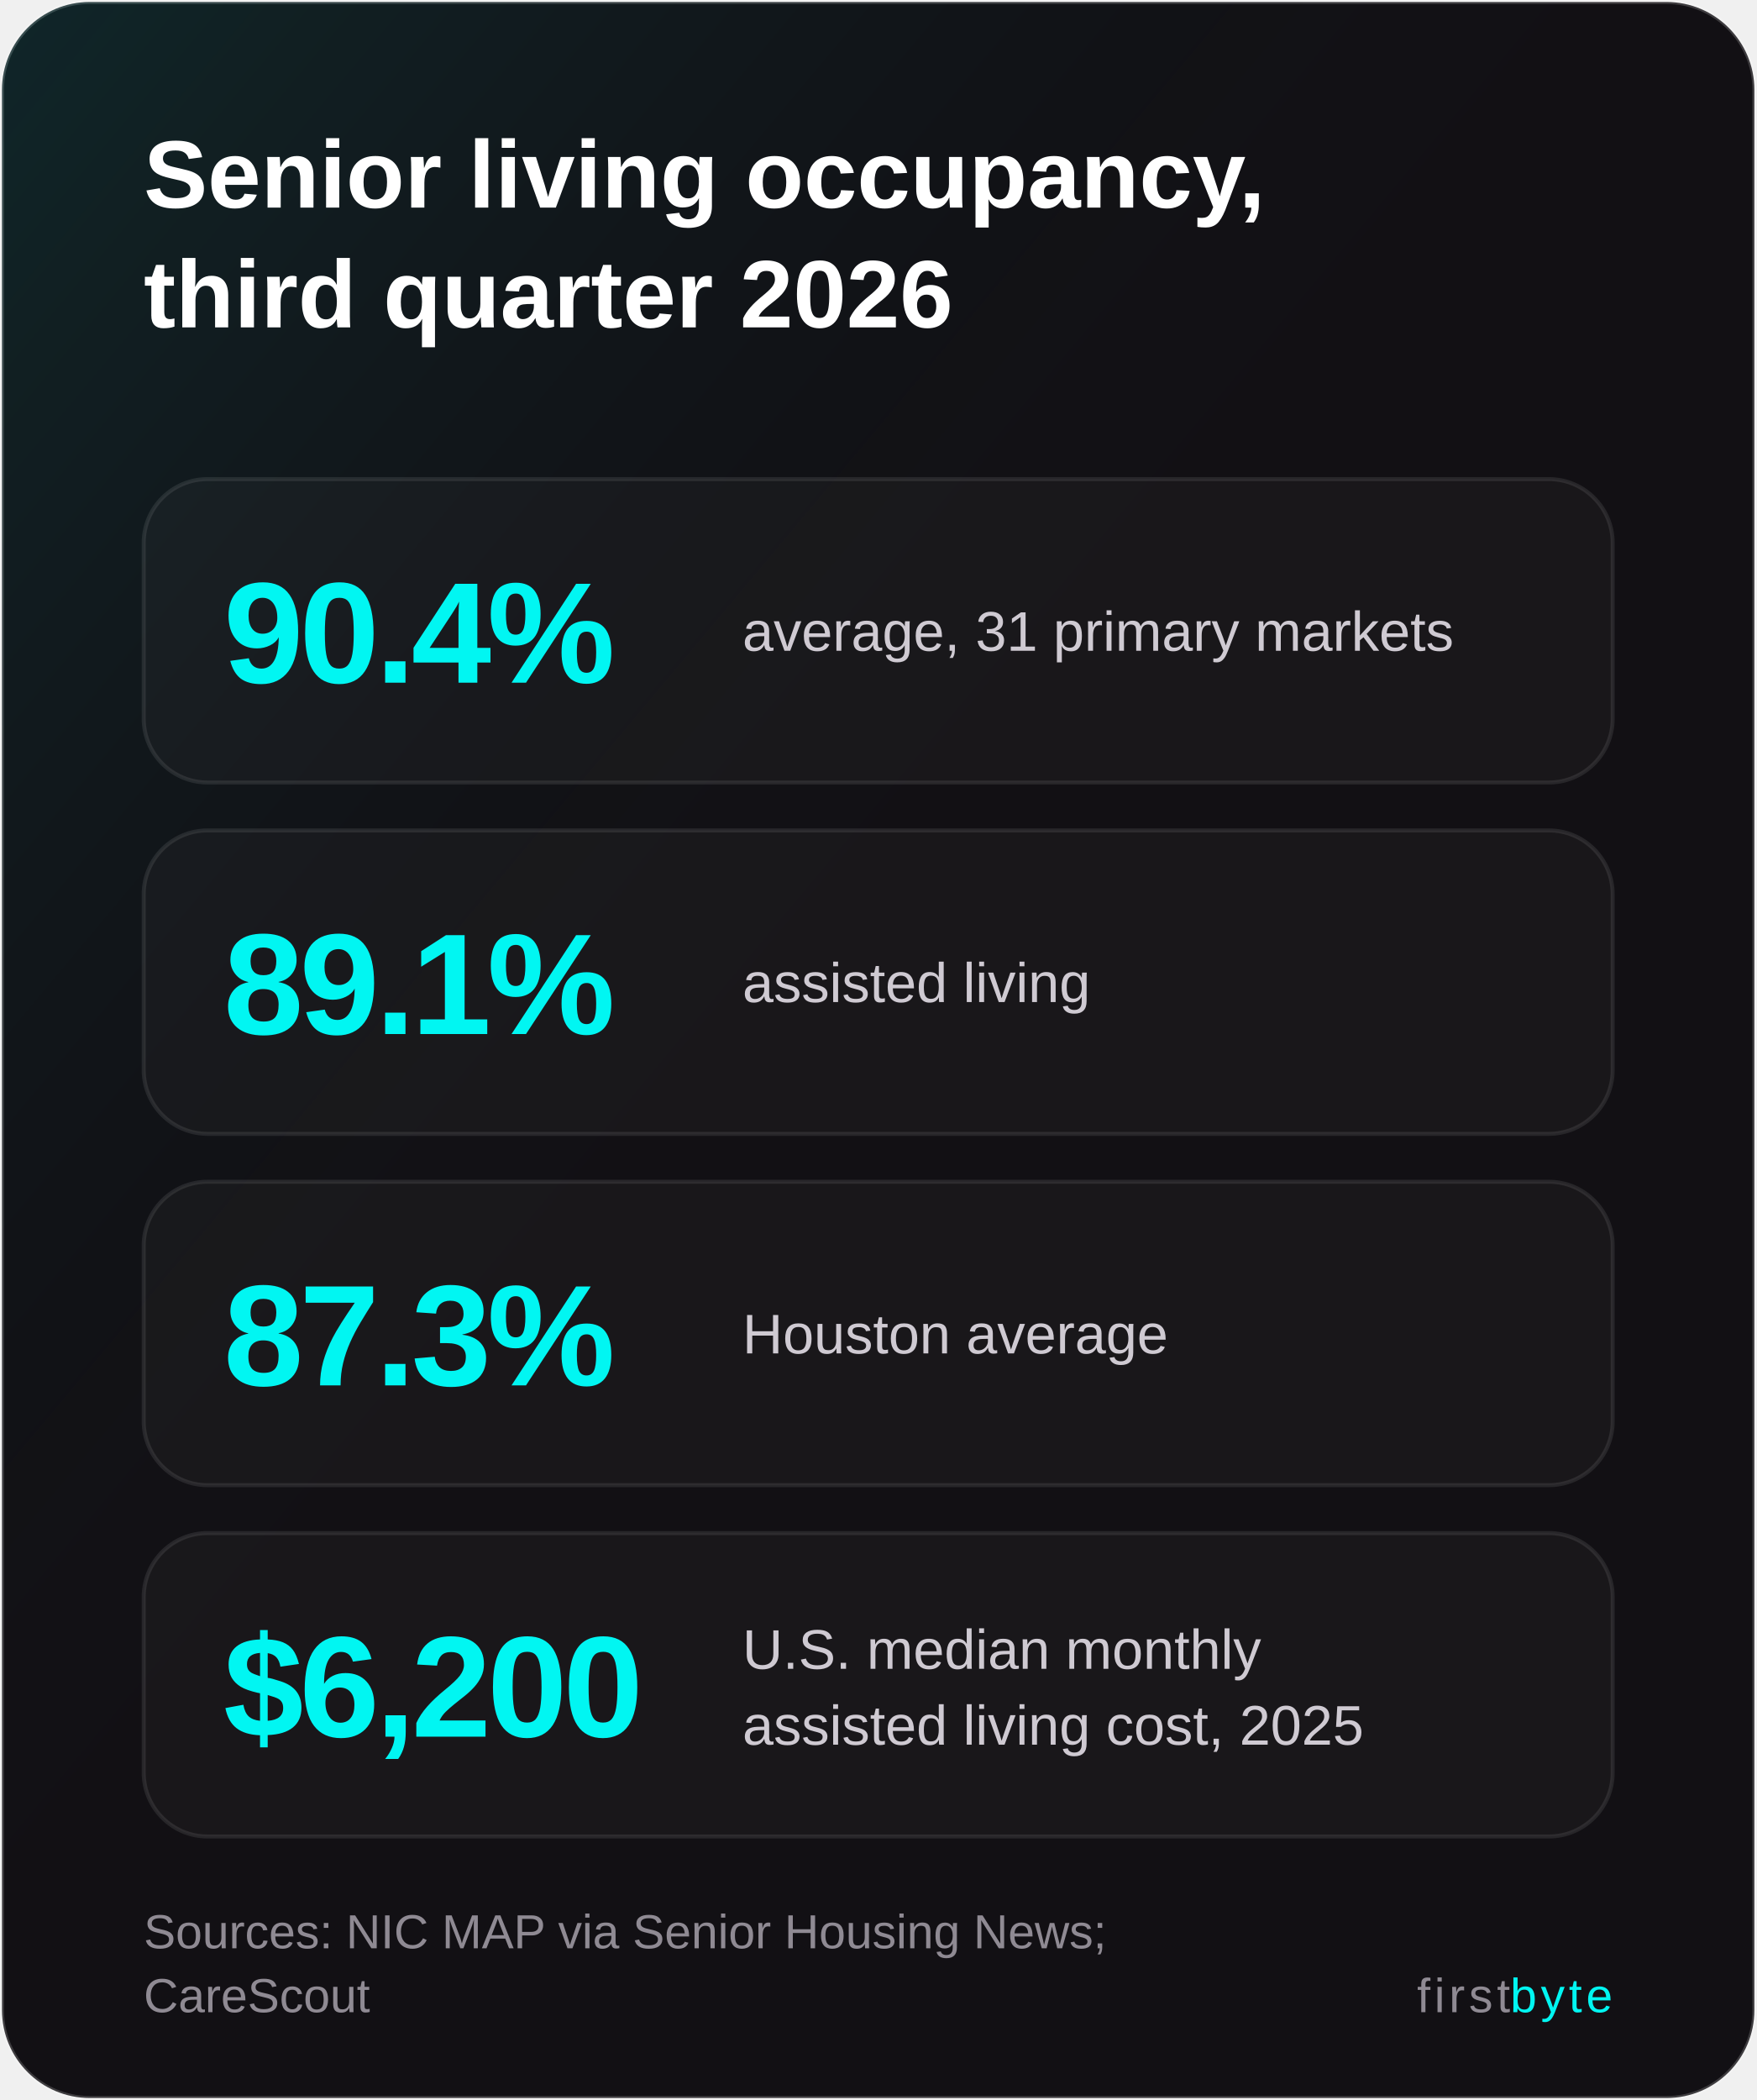
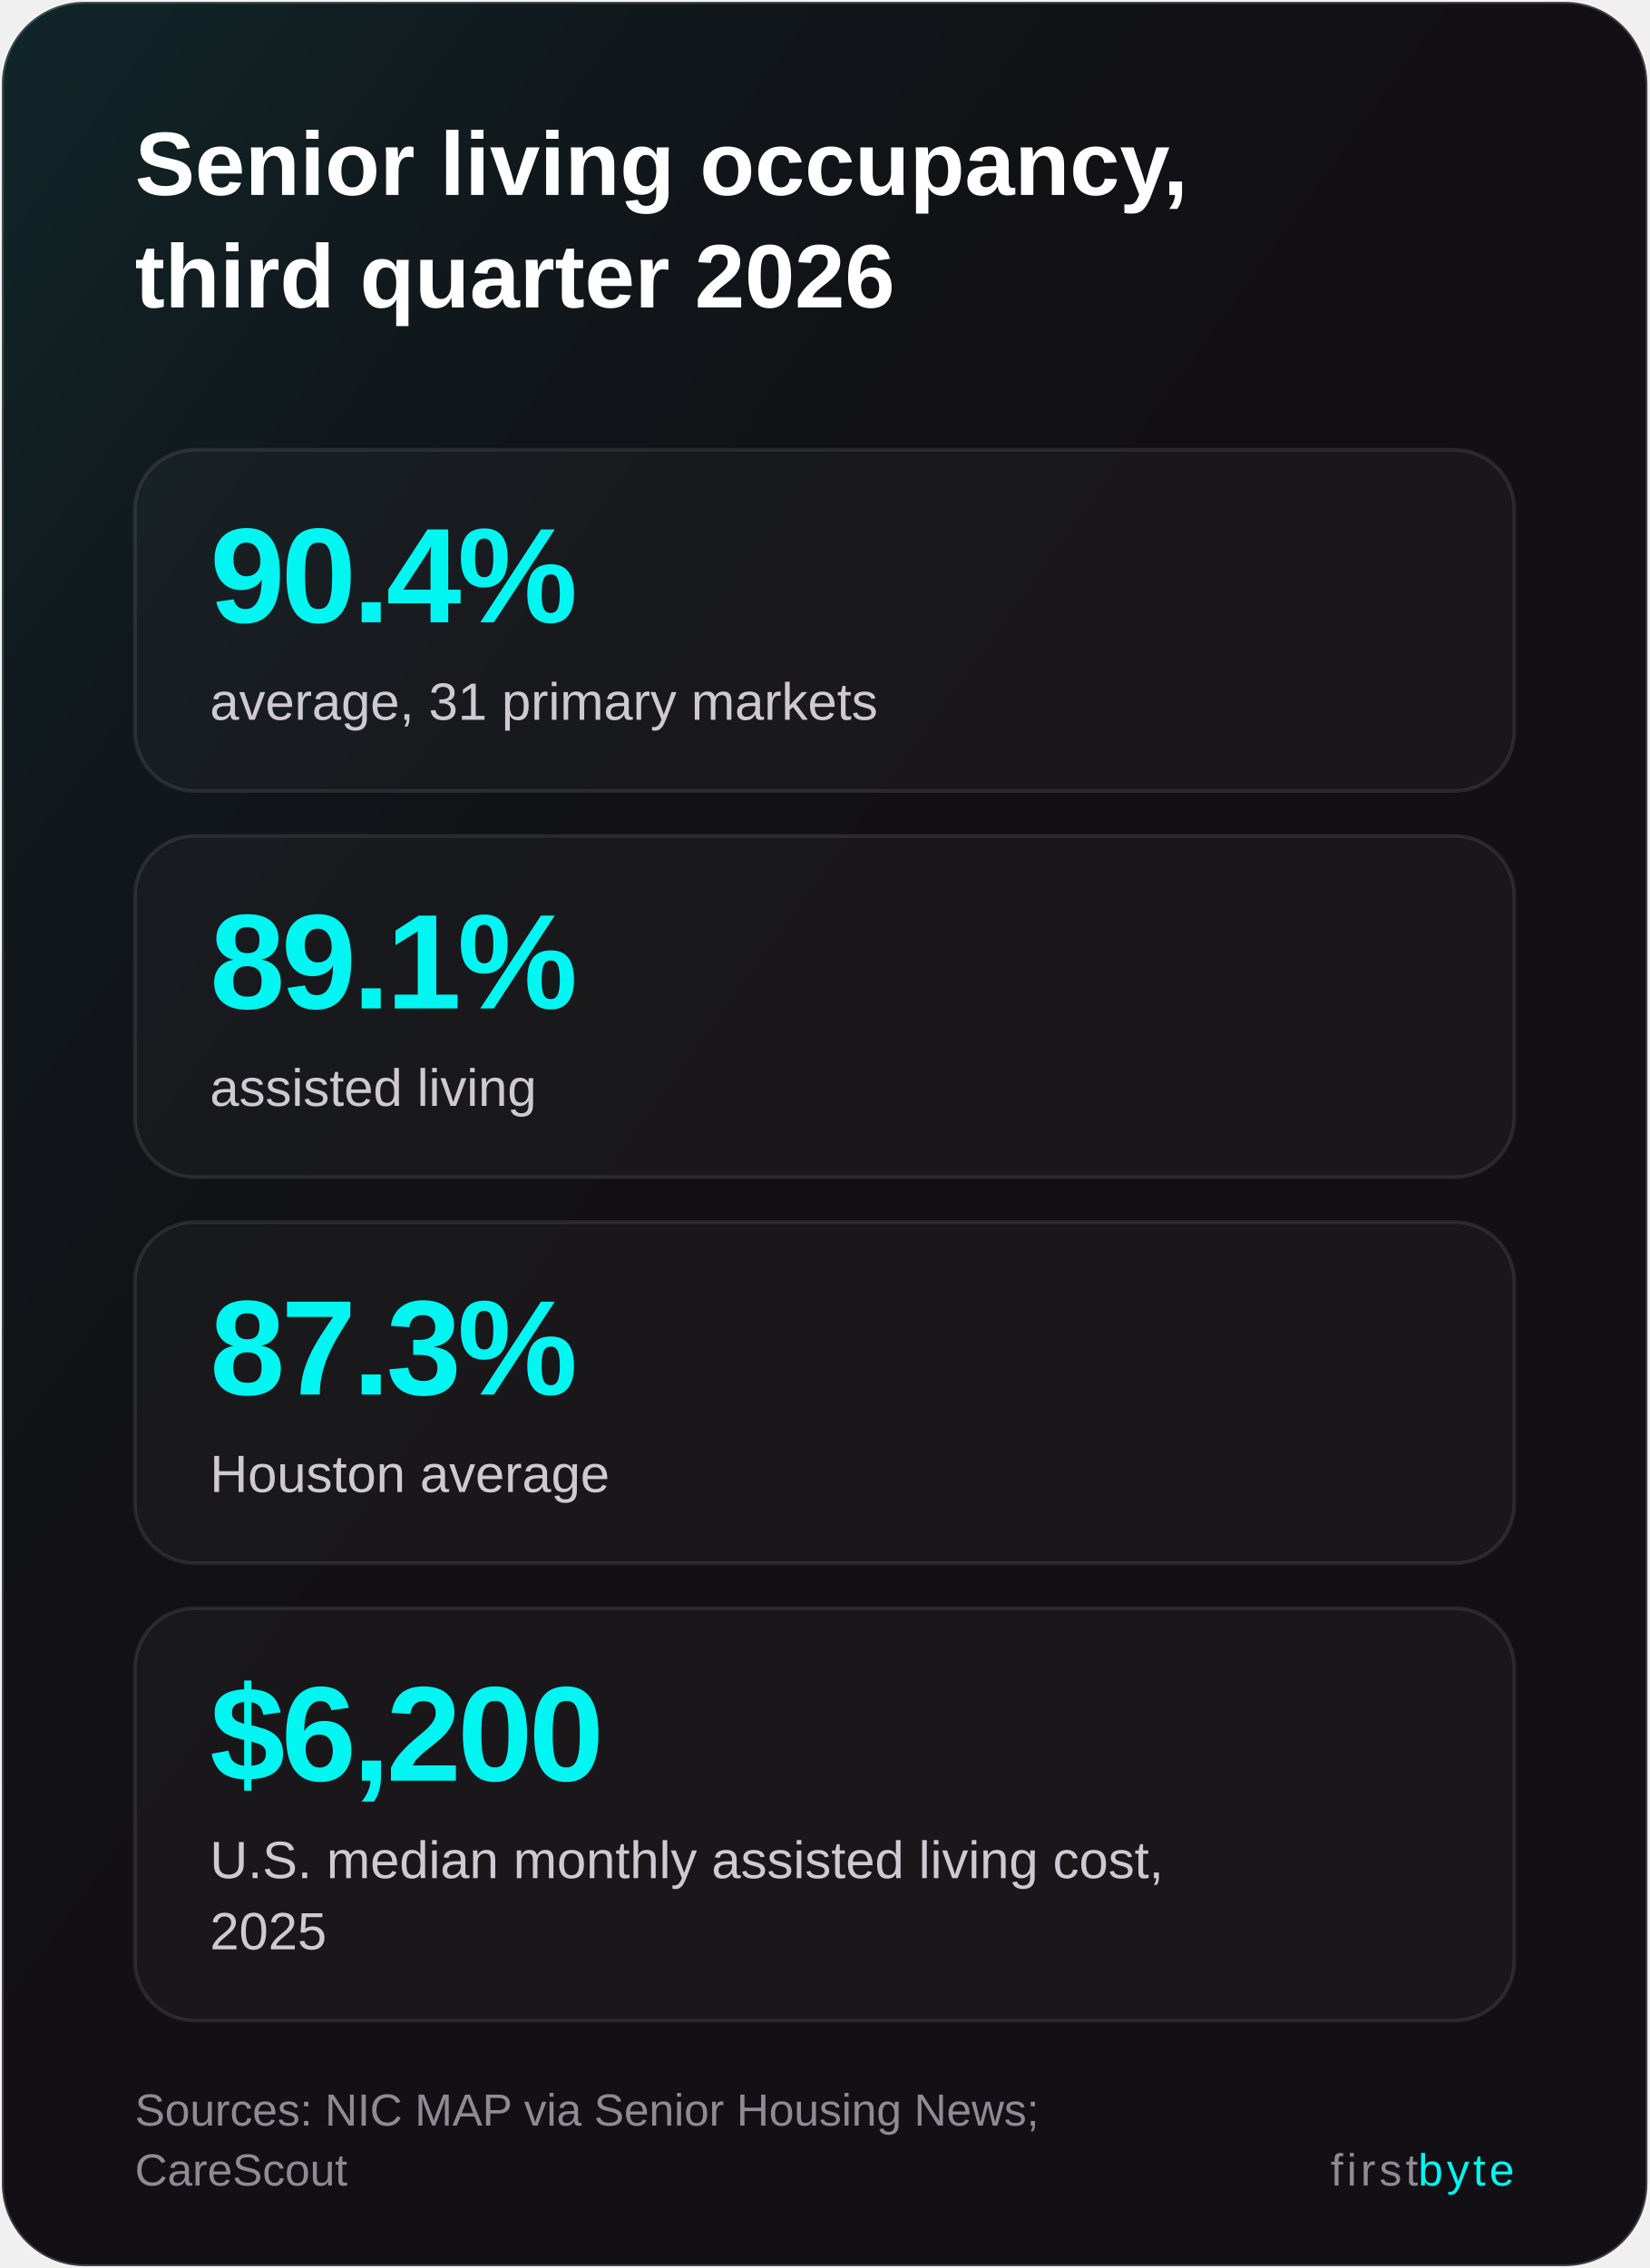
- <svg xmlns="http://www.w3.org/2000/svg" viewBox="0 0 440 526" width="440" height="526" role="img" aria-labelledby="t521681">
+ <svg xmlns="http://www.w3.org/2000/svg" viewBox="0 0 440 605" width="440" height="605" role="img" aria-labelledby="t535327">
  <defs>
-     <linearGradient id="g521681" x1="0" y1="0" x2="1" y2="1">
+     <linearGradient id="g535327" x1="0" y1="0" x2="1" y2="1">
      <stop offset="0" stop-color="#01f6f2" stop-opacity=".10" />
      <stop offset=".5" stop-color="#121014" stop-opacity="0" />
    </linearGradient>
-     <linearGradient id="bar521681" x1="0" y1="0" x2="1" y2="0">
+     <linearGradient id="bar535327" x1="0" y1="0" x2="1" y2="0">
      <stop offset="0" stop-color="#01f6f2" />
      <stop offset="1" stop-color="#3ad7ff" />
    </linearGradient>
  </defs>
-   <rect x=".5" y=".5" width="439" height="525" rx="22" fill="#121014" stroke="rgba(255,255,255,.18)" />
-   <rect x=".5" y=".5" width="439" height="525" rx="22" fill="url(#g521681)" />
+   <rect x=".5" y=".5" width="439" height="604" rx="22" fill="#121014" stroke="rgba(255,255,255,.18)" />
+   <rect x=".5" y=".5" width="439" height="604" rx="22" fill="url(#g535327)" />
  <text x="36" y="52" fill="#ffffff" font-family="'Funnel Display', Figtree, 'Helvetica Neue', Arial, sans-serif" font-size="24" font-weight="600">
    <tspan x="36" dy="0">Senior living occupancy,</tspan>
    <tspan x="36" dy="30">third quarter 2026</tspan>
  </text>
-   <rect x="36" y="120" width="368" height="76" rx="16" fill="rgba(255,255,255,.03)" stroke="rgba(255,255,255,.09)" />
-   <text x="56" y="171" fill="#01f6f2" font-family="'Funnel Display', Figtree, 'Helvetica Neue', Arial, sans-serif" font-size="36" font-weight="600" letter-spacing="-1">90.4%</text>
-   <text x="186" y="163" fill="#cfcad2" font-family="Figtree, 'Helvetica Neue', Arial, sans-serif" font-size="14">
-     <tspan x="186" dy="0">average, 31 primary markets</tspan>
+   <rect x="36" y="120" width="368" height="91" rx="16" fill="rgba(255,255,255,.03)" stroke="rgba(255,255,255,.09)" />
+   <text x="56" y="166" fill="#01f6f2" font-family="'Funnel Display', Figtree, 'Helvetica Neue', Arial, sans-serif" font-size="36" font-weight="600" letter-spacing="-1">90.4%</text>
+   <text x="56" y="192" fill="#cfcad2" font-family="Figtree, 'Helvetica Neue', Arial, sans-serif" font-size="14">
+     <tspan x="56" dy="0">average, 31 primary markets</tspan>
  </text>
-   <rect x="36" y="208" width="368" height="76" rx="16" fill="rgba(255,255,255,.03)" stroke="rgba(255,255,255,.09)" />
-   <text x="56" y="259" fill="#01f6f2" font-family="'Funnel Display', Figtree, 'Helvetica Neue', Arial, sans-serif" font-size="36" font-weight="600" letter-spacing="-1">89.1%</text>
-   <text x="186" y="251" fill="#cfcad2" font-family="Figtree, 'Helvetica Neue', Arial, sans-serif" font-size="14">
-     <tspan x="186" dy="0">assisted living</tspan>
+   <rect x="36" y="223" width="368" height="91" rx="16" fill="rgba(255,255,255,.03)" stroke="rgba(255,255,255,.09)" />
+   <text x="56" y="269" fill="#01f6f2" font-family="'Funnel Display', Figtree, 'Helvetica Neue', Arial, sans-serif" font-size="36" font-weight="600" letter-spacing="-1">89.1%</text>
+   <text x="56" y="295" fill="#cfcad2" font-family="Figtree, 'Helvetica Neue', Arial, sans-serif" font-size="14">
+     <tspan x="56" dy="0">assisted living</tspan>
  </text>
-   <rect x="36" y="296" width="368" height="76" rx="16" fill="rgba(255,255,255,.03)" stroke="rgba(255,255,255,.09)" />
-   <text x="56" y="347" fill="#01f6f2" font-family="'Funnel Display', Figtree, 'Helvetica Neue', Arial, sans-serif" font-size="36" font-weight="600" letter-spacing="-1">87.3%</text>
-   <text x="186" y="339" fill="#cfcad2" font-family="Figtree, 'Helvetica Neue', Arial, sans-serif" font-size="14">
-     <tspan x="186" dy="0">Houston average</tspan>
+   <rect x="36" y="326" width="368" height="91" rx="16" fill="rgba(255,255,255,.03)" stroke="rgba(255,255,255,.09)" />
+   <text x="56" y="372" fill="#01f6f2" font-family="'Funnel Display', Figtree, 'Helvetica Neue', Arial, sans-serif" font-size="36" font-weight="600" letter-spacing="-1">87.3%</text>
+   <text x="56" y="398" fill="#cfcad2" font-family="Figtree, 'Helvetica Neue', Arial, sans-serif" font-size="14">
+     <tspan x="56" dy="0">Houston average</tspan>
  </text>
-   <rect x="36" y="384" width="368" height="76" rx="16" fill="rgba(255,255,255,.03)" stroke="rgba(255,255,255,.09)" />
-   <text x="56" y="435" fill="#01f6f2" font-family="'Funnel Display', Figtree, 'Helvetica Neue', Arial, sans-serif" font-size="36" font-weight="600" letter-spacing="-1">$6,200</text>
-   <text x="186" y="418" fill="#cfcad2" font-family="Figtree, 'Helvetica Neue', Arial, sans-serif" font-size="14">
-     <tspan x="186" dy="0">U.S. median monthly</tspan>
-     <tspan x="186" dy="19">assisted living cost, 2025</tspan>
+   <rect x="36" y="429" width="368" height="110" rx="16" fill="rgba(255,255,255,.03)" stroke="rgba(255,255,255,.09)" />
+   <text x="56" y="475" fill="#01f6f2" font-family="'Funnel Display', Figtree, 'Helvetica Neue', Arial, sans-serif" font-size="36" font-weight="600" letter-spacing="-1">$6,200</text>
+   <text x="56" y="501" fill="#cfcad2" font-family="Figtree, 'Helvetica Neue', Arial, sans-serif" font-size="14">
+     <tspan x="56" dy="0">U.S. median monthly assisted living cost,</tspan>
+     <tspan x="56" dy="19">2025</tspan>
  </text>
-   <text x="36" y="488" fill="#8f8a93" font-family="Figtree, 'Helvetica Neue', Arial, sans-serif" font-size="12">
+   <text x="36" y="567" fill="#8f8a93" font-family="Figtree, 'Helvetica Neue', Arial, sans-serif" font-size="12">
    <tspan x="36" dy="0">Sources: NIC MAP via Senior Housing News;</tspan>
    <tspan x="36" dy="16">CareScout</tspan>
  </text>
-   <text x="404" y="504" text-anchor="end" fill="#8f8a93" font-family="'Funnel Display', Figtree, 'Helvetica Neue', Arial, sans-serif" font-size="12" letter-spacing="1">first<tspan fill="#01f6f2">byte</tspan>
+   <text x="404" y="583" text-anchor="end" fill="#8f8a93" font-family="'Funnel Display', Figtree, 'Helvetica Neue', Arial, sans-serif" font-size="12" letter-spacing="1">first<tspan fill="#01f6f2">byte</tspan>
  </text>
</svg>
